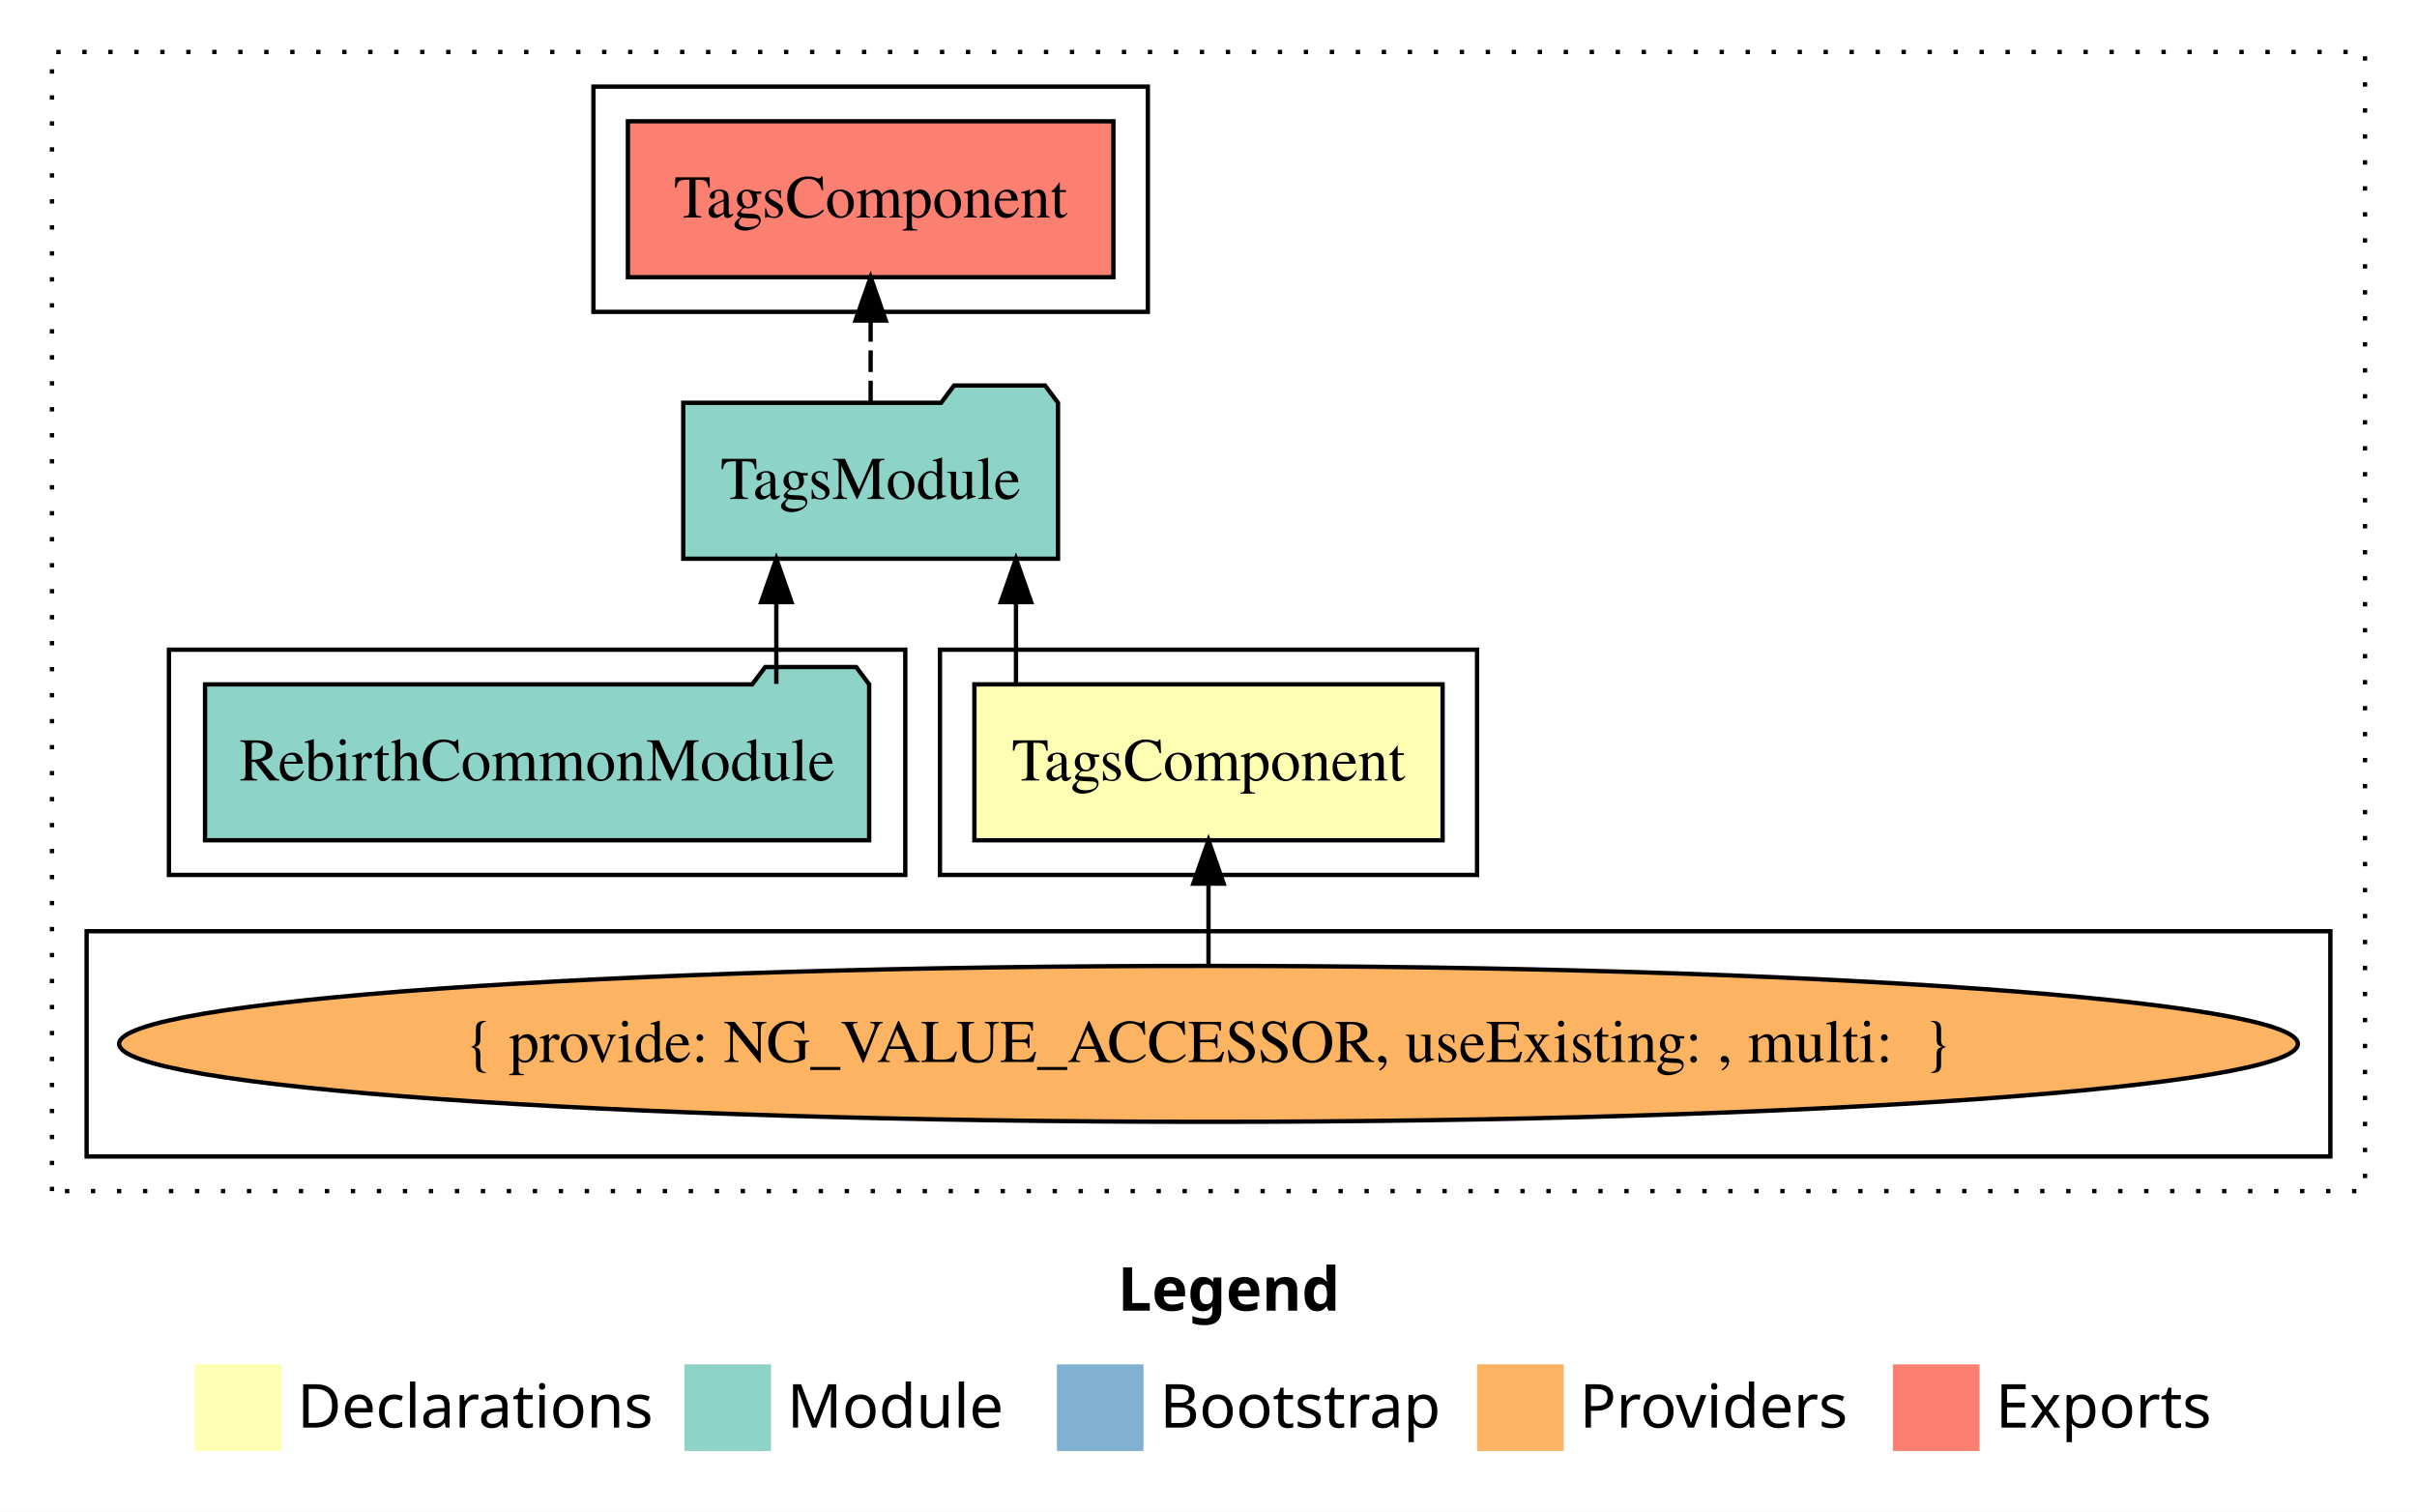
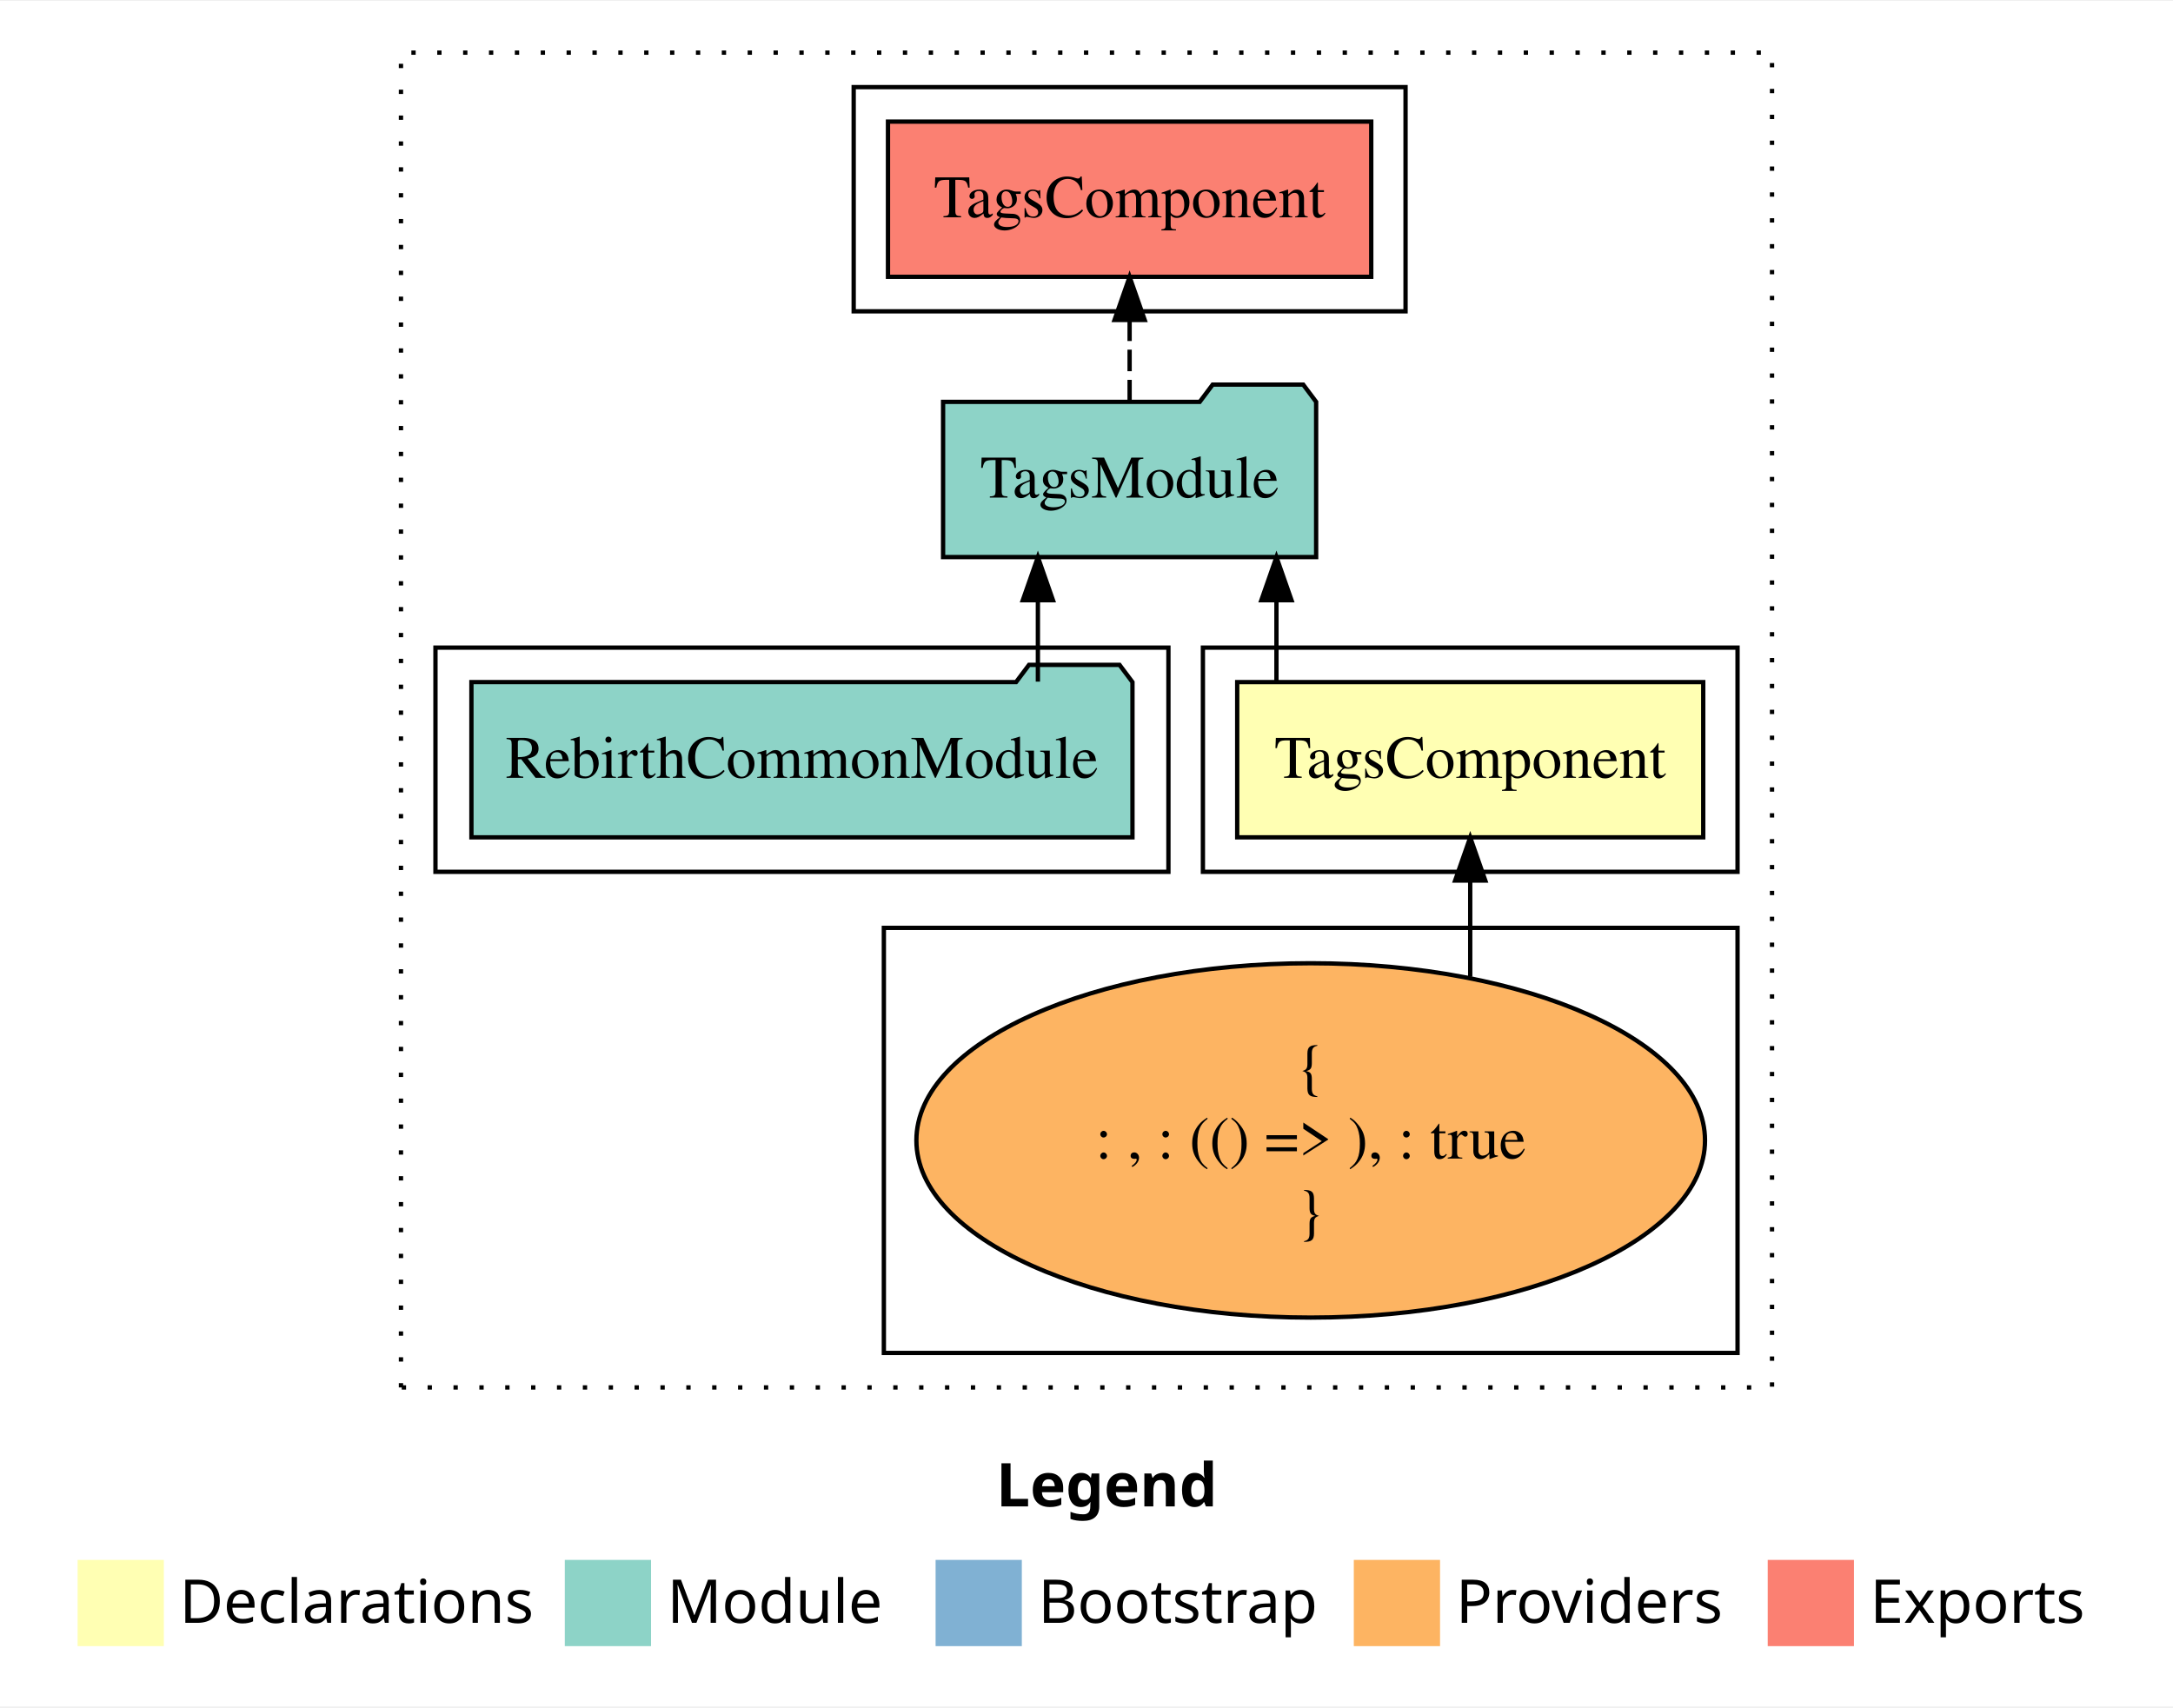
- <svg xmlns="http://www.w3.org/2000/svg" width="558pt" height="349pt" viewBox="0.00 0.00 558.00 349.00">
-   <g id="graph0" class="graph" transform="scale(1 1) rotate(0) translate(4 345)">
-     <polygon fill="#ffffff" stroke="transparent" points="-4,4 -4,-345 554,-345 554,4 -4,4" />
-     <text text-anchor="start" x="254.009" y="-42.4" font-family="sans-serif" font-weight="bold" font-size="14.00" fill="#000000">Legend</text>
-     <polygon fill="#ffffb3" stroke="transparent" points="41,-10 41,-30 61,-30 61,-10 41,-10" />
-     <text text-anchor="start" x="64.629" y="-15.4" font-family="sans-serif" font-size="14.00" fill="#000000">  Declarations</text>
-     <polygon fill="#8dd3c7" stroke="transparent" points="154,-10 154,-30 174,-30 174,-10 154,-10" />
-     <text text-anchor="start" x="177.725" y="-15.4" font-family="sans-serif" font-size="14.00" fill="#000000">  Module</text>
-     <polygon fill="#80b1d3" stroke="transparent" points="240,-10 240,-30 260,-30 260,-10 240,-10" />
-     <text text-anchor="start" x="263.781" y="-15.4" font-family="sans-serif" font-size="14.00" fill="#000000">  Bootstrap</text>
-     <polygon fill="#fdb462" stroke="transparent" points="337,-10 337,-30 357,-30 357,-10 337,-10" />
-     <text text-anchor="start" x="360.673" y="-15.4" font-family="sans-serif" font-size="14.00" fill="#000000">  Providers</text>
-     <polygon fill="#fb8072" stroke="transparent" points="433,-10 433,-30 453,-30 453,-10 433,-10" />
-     <text text-anchor="start" x="456.726" y="-15.4" font-family="sans-serif" font-size="14.00" fill="#000000">  Exports</text>
+ <svg xmlns="http://www.w3.org/2000/svg" width="504pt" height="396pt" viewBox="0.00 0.00 504.00 395.59">
+   <g id="graph0" class="graph" transform="scale(1 1) rotate(0) translate(4 391.5901)">
+     <polygon fill="#ffffff" stroke="transparent" points="-4,4 -4,-391.59 500,-391.59 500,4 -4,4" />
+     <text text-anchor="start" x="227.009" y="-42.4" font-family="sans-serif" font-weight="bold" font-size="14.00" fill="#000000">Legend</text>
+     <polygon fill="#ffffb3" stroke="transparent" points="14,-10 14,-30 34,-30 34,-10 14,-10" />
+     <text text-anchor="start" x="37.629" y="-15.4" font-family="sans-serif" font-size="14.00" fill="#000000">  Declarations</text>
+     <polygon fill="#8dd3c7" stroke="transparent" points="127,-10 127,-30 147,-30 147,-10 127,-10" />
+     <text text-anchor="start" x="150.725" y="-15.4" font-family="sans-serif" font-size="14.00" fill="#000000">  Module</text>
+     <polygon fill="#80b1d3" stroke="transparent" points="213,-10 213,-30 233,-30 233,-10 213,-10" />
+     <text text-anchor="start" x="236.781" y="-15.4" font-family="sans-serif" font-size="14.00" fill="#000000">  Bootstrap</text>
+     <polygon fill="#fdb462" stroke="transparent" points="310,-10 310,-30 330,-30 330,-10 310,-10" />
+     <text text-anchor="start" x="333.673" y="-15.4" font-family="sans-serif" font-size="14.00" fill="#000000">  Providers</text>
+     <polygon fill="#fb8072" stroke="transparent" points="406,-10 406,-30 426,-30 426,-10 406,-10" />
+     <text text-anchor="start" x="429.726" y="-15.4" font-family="sans-serif" font-size="14.00" fill="#000000">  Exports</text>
    <g id="clust1" class="cluster">
-       <polygon fill="none" stroke="#000000" stroke-dasharray="1,5" points="8,-70 8,-333 542,-333 542,-70 8,-70" />
+       <polygon fill="none" stroke="#000000" stroke-dasharray="1,5" points="89,-70 89,-379.59 407,-379.59 407,-70 89,-70" />
    </g>
    <g id="clust2" class="cluster">
-       <polygon fill="none" stroke="#000000" points="213,-143 213,-195 337,-195 337,-143 213,-143" />
+       <polygon fill="none" stroke="#000000" points="275,-189.59 275,-241.59 399,-241.59 399,-189.59 275,-189.59" />
    </g>
    <g id="clust3" class="cluster">
-       <polygon fill="none" stroke="#000000" points="16,-78 16,-130 534,-130 534,-78 16,-78" />
+       <polygon fill="none" stroke="#000000" points="201,-78 201,-176.59 399,-176.59 399,-78 201,-78" />
    </g>
    <g id="clust4" class="cluster">
-       <polygon fill="none" stroke="#000000" points="35,-143 35,-195 205,-195 205,-143 35,-143" />
+       <polygon fill="none" stroke="#000000" points="97,-189.59 97,-241.59 267,-241.59 267,-189.59 97,-189.59" />
    </g>
    <g id="clust5" class="cluster">
-       <polygon fill="none" stroke="#000000" points="133,-273 133,-325 261,-325 261,-273 133,-273" />
+       <polygon fill="none" stroke="#000000" points="194,-319.59 194,-371.59 322,-371.59 322,-319.59 194,-319.59" />
    </g>
    <g id="node1" class="node">
-       <polygon fill="#ffffb3" stroke="#000000" points="329.045,-187 220.955,-187 220.955,-151 329.045,-151 329.045,-187" />
-       <text text-anchor="middle" x="275" y="-164.8" font-family="Times,serif" font-size="14.00" fill="#000000">TagsComponent</text>
+       <polygon fill="#ffffb3" stroke="#000000" points="391.045,-233.59 282.955,-233.59 282.955,-197.59 391.045,-197.59 391.045,-233.59" />
+       <text text-anchor="middle" x="337" y="-211.39" font-family="Times,serif" font-size="14.00" fill="#000000">TagsComponent</text>
    </g>
    <g id="node2" class="node">
-       <polygon fill="#8dd3c7" stroke="#000000" points="240.262,-252 237.262,-256 216.262,-256 213.262,-252 153.738,-252 153.738,-216 240.262,-216 240.262,-252" />
-       <text text-anchor="middle" x="197" y="-229.8" font-family="Times,serif" font-size="14.00" fill="#000000">TagsModule</text>
+       <polygon fill="#8dd3c7" stroke="#000000" points="301.262,-298.59 298.262,-302.59 277.262,-302.59 274.262,-298.59 214.738,-298.59 214.738,-262.59 301.262,-262.59 301.262,-298.59" />
+       <text text-anchor="middle" x="258" y="-276.39" font-family="Times,serif" font-size="14.00" fill="#000000">TagsModule</text>
    </g>
    <g id="edge1" class="edge">
-       <path fill="none" stroke="#000000" d="M230.554,-187.106C230.554,-187.106 230.554,-205.991 230.554,-205.991" />
-       <polygon fill="#000000" stroke="#000000" points="227.054,-205.991 230.554,-215.991 234.054,-205.991 227.054,-205.991" />
+       <path fill="none" stroke="#000000" d="M292.054,-233.696C292.054,-233.696 292.054,-252.581 292.054,-252.581" />
+       <polygon fill="#000000" stroke="#000000" points="288.554,-252.581 292.054,-262.581 295.554,-252.581 288.554,-252.581" />
    </g>
    <g id="node5" class="node">
-       <polygon fill="#fb8072" stroke="#000000" points="253.044,-317 140.956,-317 140.956,-281 253.044,-281 253.044,-317" />
-       <text text-anchor="middle" x="197" y="-294.8" font-family="Times,serif" font-size="14.00" fill="#000000">TagsComponent </text>
+       <polygon fill="#fb8072" stroke="#000000" points="314.044,-363.59 201.956,-363.59 201.956,-327.59 314.044,-327.59 314.044,-363.59" />
+       <text text-anchor="middle" x="258" y="-341.39" font-family="Times,serif" font-size="14.00" fill="#000000">TagsComponent </text>
    </g>
    <g id="edge4" class="edge">
-       <path fill="none" stroke="#000000" stroke-dasharray="5,2" d="M197,-252.106C197,-252.106 197,-270.991 197,-270.991" />
-       <polygon fill="#000000" stroke="#000000" points="193.5,-270.991 197,-280.991 200.5,-270.991 193.5,-270.991" />
+       <path fill="none" stroke="#000000" stroke-dasharray="5,2" d="M258,-298.696C258,-298.696 258,-317.581 258,-317.581" />
+       <polygon fill="#000000" stroke="#000000" points="254.5,-317.581 258,-327.581 261.5,-317.581 254.5,-317.581" />
    </g>
    <g id="node3" class="node">
-       <ellipse fill="#fdb462" stroke="#000000" cx="275" cy="-104" rx="251.499" ry="18" />
-       <text text-anchor="middle" x="275" y="-99.8" font-family="Times,serif" font-size="14.00" fill="#000000">{ provide: NG_VALUE_ACCESSOR, useExisting: , multi:  }</text>
+       <ellipse fill="#fdb462" stroke="#000000" cx="300" cy="-127.295" rx="91.456" ry="41.091" />
+       <text text-anchor="middle" x="300" y="-139.895" font-family="Times,serif" font-size="14.00" fill="#000000">{</text>
+       <text text-anchor="middle" x="300" y="-123.095" font-family="Times,serif" font-size="14.00" fill="#000000">    : , : (() =&gt; ), : true</text>
+       <text text-anchor="middle" x="300" y="-106.295" font-family="Times,serif" font-size="14.00" fill="#000000">}</text>
    </g>
    <g id="edge2" class="edge">
-       <path fill="none" stroke="#000000" d="M275,-122.106C275,-122.106 275,-140.991 275,-140.991" />
-       <polygon fill="#000000" stroke="#000000" points="271.5,-140.991 275,-150.991 278.5,-140.991 271.5,-140.991" />
+       <path fill="none" stroke="#000000" d="M337,-165.252C337,-165.252 337,-187.562 337,-187.562" />
+       <polygon fill="#000000" stroke="#000000" points="333.5,-187.562 337,-197.562 340.5,-187.563 333.5,-187.562" />
    </g>
    <g id="node4" class="node">
-       <polygon fill="#8dd3c7" stroke="#000000" points="196.661,-187 193.661,-191 172.661,-191 169.661,-187 43.339,-187 43.339,-151 196.661,-151 196.661,-187" />
-       <text text-anchor="middle" x="120" y="-164.8" font-family="Times,serif" font-size="14.00" fill="#000000">RebirthCommonModule</text>
+       <polygon fill="#8dd3c7" stroke="#000000" points="258.661,-233.59 255.661,-237.59 234.661,-237.59 231.661,-233.59 105.339,-233.59 105.339,-197.59 258.661,-197.59 258.661,-233.59" />
+       <text text-anchor="middle" x="182" y="-211.39" font-family="Times,serif" font-size="14.00" fill="#000000">RebirthCommonModule</text>
    </g>
    <g id="edge3" class="edge">
-       <path fill="none" stroke="#000000" d="M175.225,-187.106C175.225,-187.106 175.225,-205.991 175.225,-205.991" />
-       <polygon fill="#000000" stroke="#000000" points="171.725,-205.991 175.225,-215.991 178.725,-205.991 171.725,-205.991" />
+       <path fill="none" stroke="#000000" d="M236.725,-233.696C236.725,-233.696 236.725,-252.581 236.725,-252.581" />
+       <polygon fill="#000000" stroke="#000000" points="233.225,-252.581 236.725,-262.581 240.225,-252.581 233.225,-252.581" />
    </g>
  </g>
</svg>
